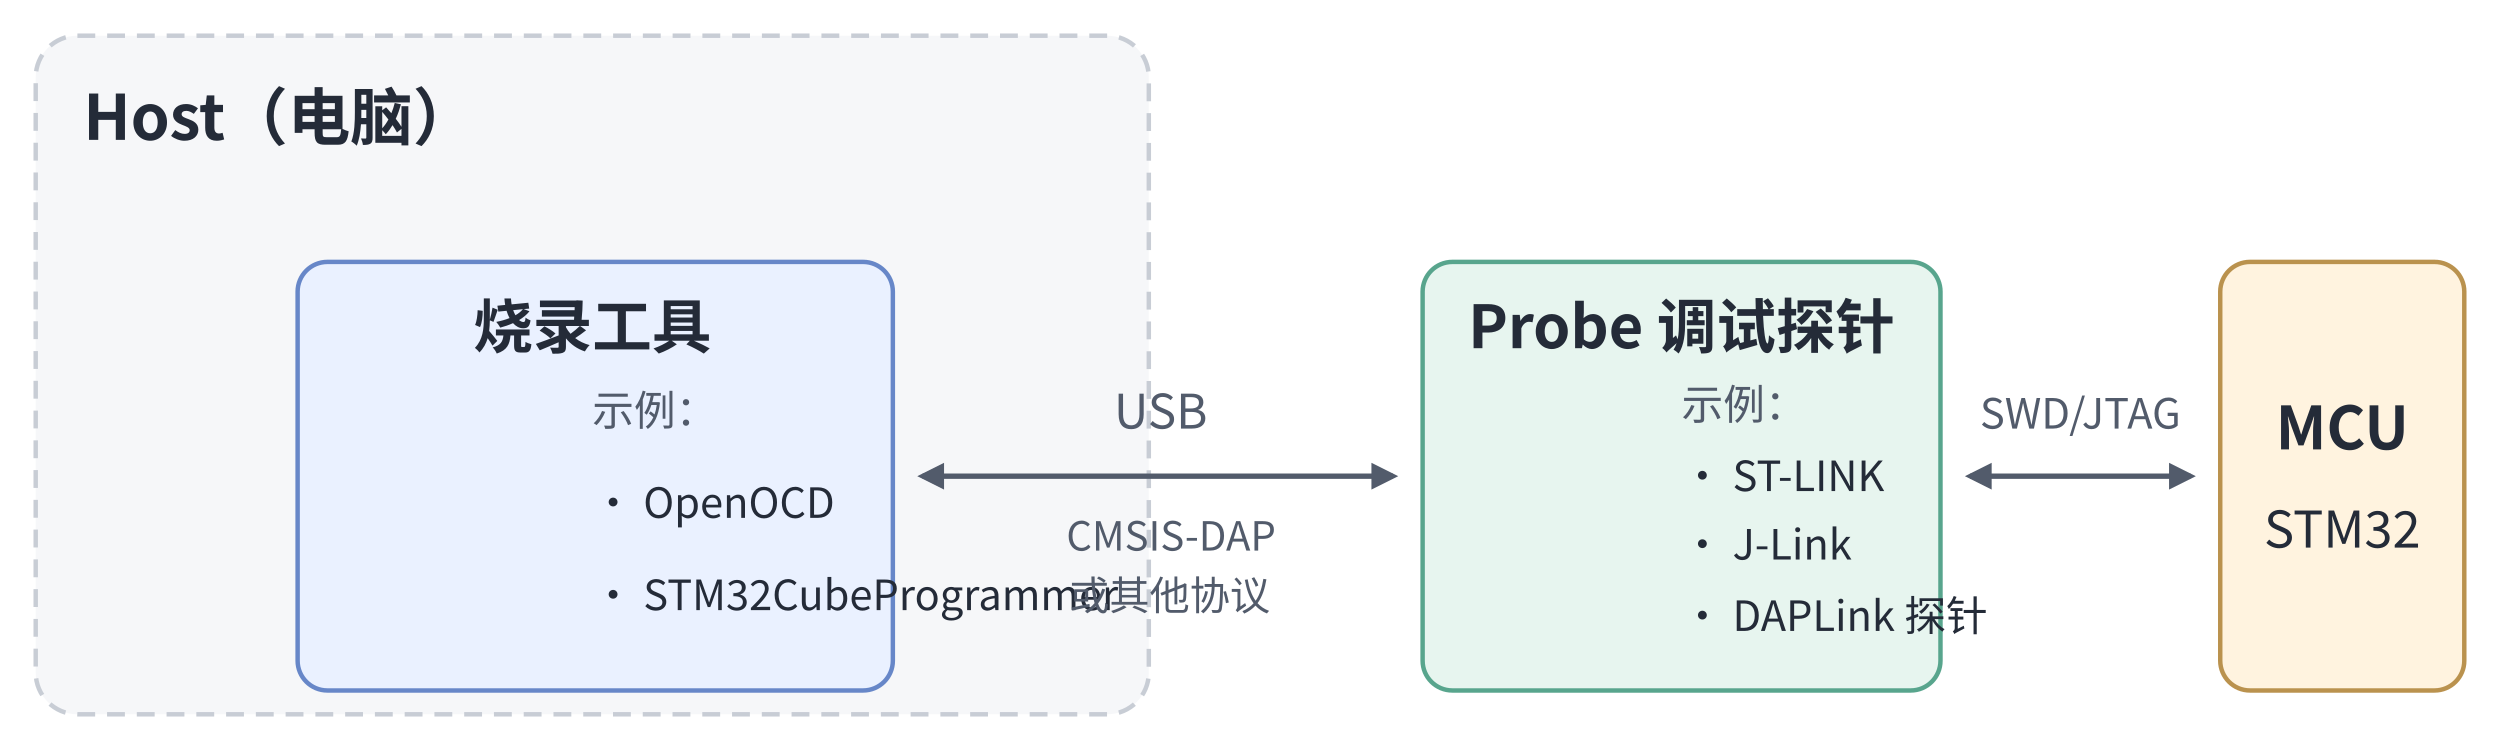
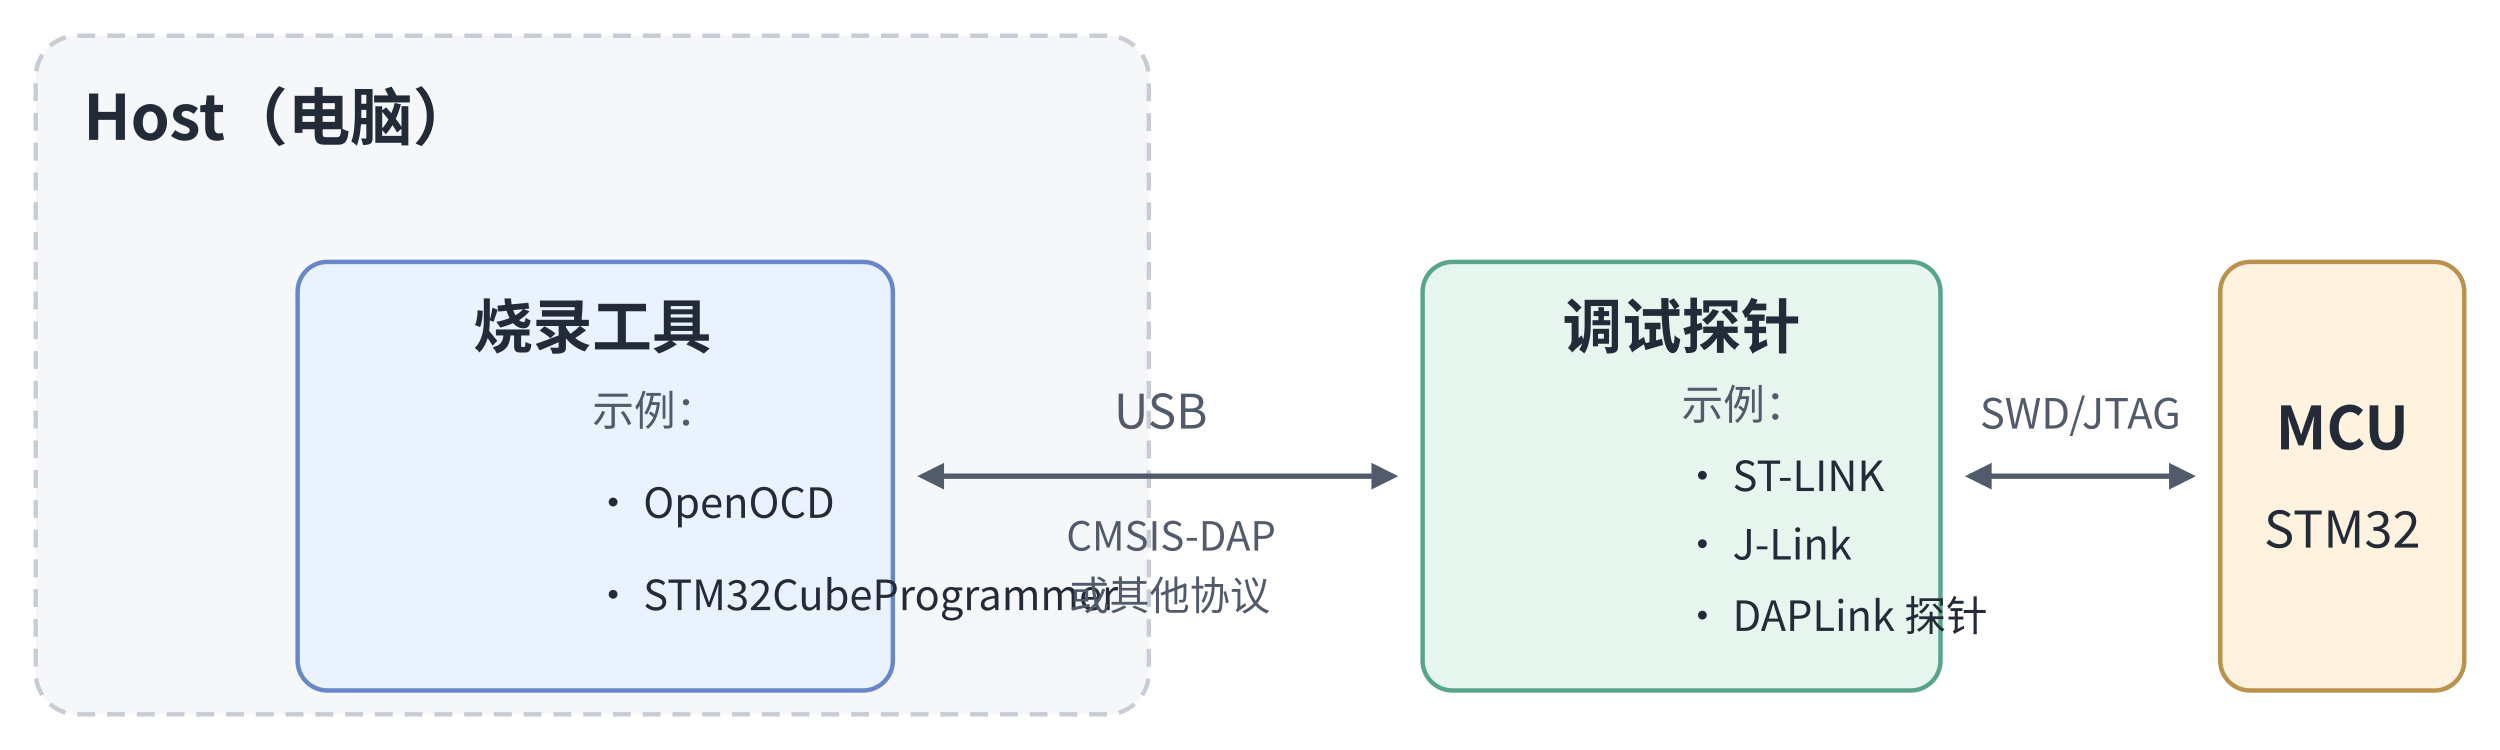
<svg xmlns="http://www.w3.org/2000/svg" width="840" height="252" viewBox="0 0 840 252" role="img" aria-labelledby="flashing-title flashing-desc">
  <defs>
    <marker id="flashing-arrow" viewBox="0 0 10 10" refX="8" refY="5" markerWidth="5" markerHeight="5" orient="auto-start-reverse">
      <path d="M 0 0 L 10 5 L 0 10 Z" fill="var(--vp-c-text-2, #525b6b)" />
    </marker>
  </defs>
  <g font-family="system-ui, -apple-system, 'Segoe UI', 'Noto Sans CJK SC', 'Microsoft YaHei', sans-serif" fill="var(--vp-c-text-1, #242b38)">
    <rect x="12" y="12" width="374" height="228" rx="14" fill="var(--vp-c-bg-soft, #f6f7f9)" stroke="var(--vp-c-divider, #c8cdd5)" stroke-width="1.5" stroke-dasharray="6 4" />
    <text x="28" y="47" font-size="21" font-weight="600">Host（电脑）</text>
    <rect x="100" y="88" width="200" height="144" rx="10" fill="var(--vp-c-indigo-soft, #eaf1ff)" stroke="var(--vp-c-indigo-2, #6787c8)" stroke-width="1.5" />
    <g text-anchor="middle">
      <text x="199" y="117" font-size="20" font-weight="600">烧录工具</text>
      <g transform="translate(199)" text-anchor="start" font-size="14">
        <g class="tool-example-block" style="transform-box: fill-box; transform: translateX(-50%);">
          <text x="0" y="143" fill="var(--vp-c-text-2, #525b6b)">示例：</text>
          <g role="list" aria-label="烧录工具示例">
            <text x="0" y="174" role="listitem">• OpenOCD</text>
            <text x="0" y="205" role="listitem">• STM32CubeProgrammer</text>
          </g>
        </g>
      </g>
    </g>
    <rect x="478" y="88" width="174" height="144" rx="10" fill="var(--vp-c-green-soft, #e7f5ef)" stroke="var(--vp-c-green-2, #58a58d)" stroke-width="1.5" />
    <g text-anchor="middle">
-       <text x="565" y="117" font-size="20" font-weight="600">Probe 调试探针</text>
+       <text x="565" y="117" font-size="20" font-weight="600">调试探针</text>
      <g transform="translate(565)" text-anchor="start" font-size="14">
        <g class="tool-example-block" style="transform-box: fill-box; transform: translateX(-50%);">
          <text x="0" y="141" fill="var(--vp-c-text-2, #525b6b)">示例：</text>
          <g role="list" aria-label="调试探针示例">
            <text x="0" y="165" role="listitem">• ST-LINK</text>
            <text x="0" y="188" role="listitem">• J-Link</text>
            <text x="0" y="212" role="listitem">• DAPLink 探针</text>
          </g>
        </g>
      </g>
    </g>
    <rect x="746" y="88" width="82" height="144" rx="10" fill="var(--vp-c-yellow-soft, #fff3df)" stroke="var(--vp-c-yellow-2, #ba924e)" stroke-width="1.5" />
    <g text-anchor="middle">
      <text x="787" y="151" font-size="20" font-weight="600">MCU</text>
      <text x="787" y="184" font-size="17">STM32</text>
    </g>
    <g stroke="var(--vp-c-text-2, #525b6b)" stroke-width="1.8" marker-start="url(#flashing-arrow)" marker-end="url(#flashing-arrow)">
      <path d="M 310 160 H 468" />
      <path d="M 662 160 H 736" />
    </g>
    <g text-anchor="middle" fill="var(--vp-c-text-2, #525b6b)">
      <text x="390" y="144" font-size="16">USB</text>
      <text y="185" font-size="13.5">
        <tspan x="395">CMSIS-DAP</tspan>
        <tspan x="393" dy="20">或其他协议</tspan>
      </text>
      <text x="699" y="144" font-size="14">SWD/JTAG</text>
    </g>
  </g>
</svg>
